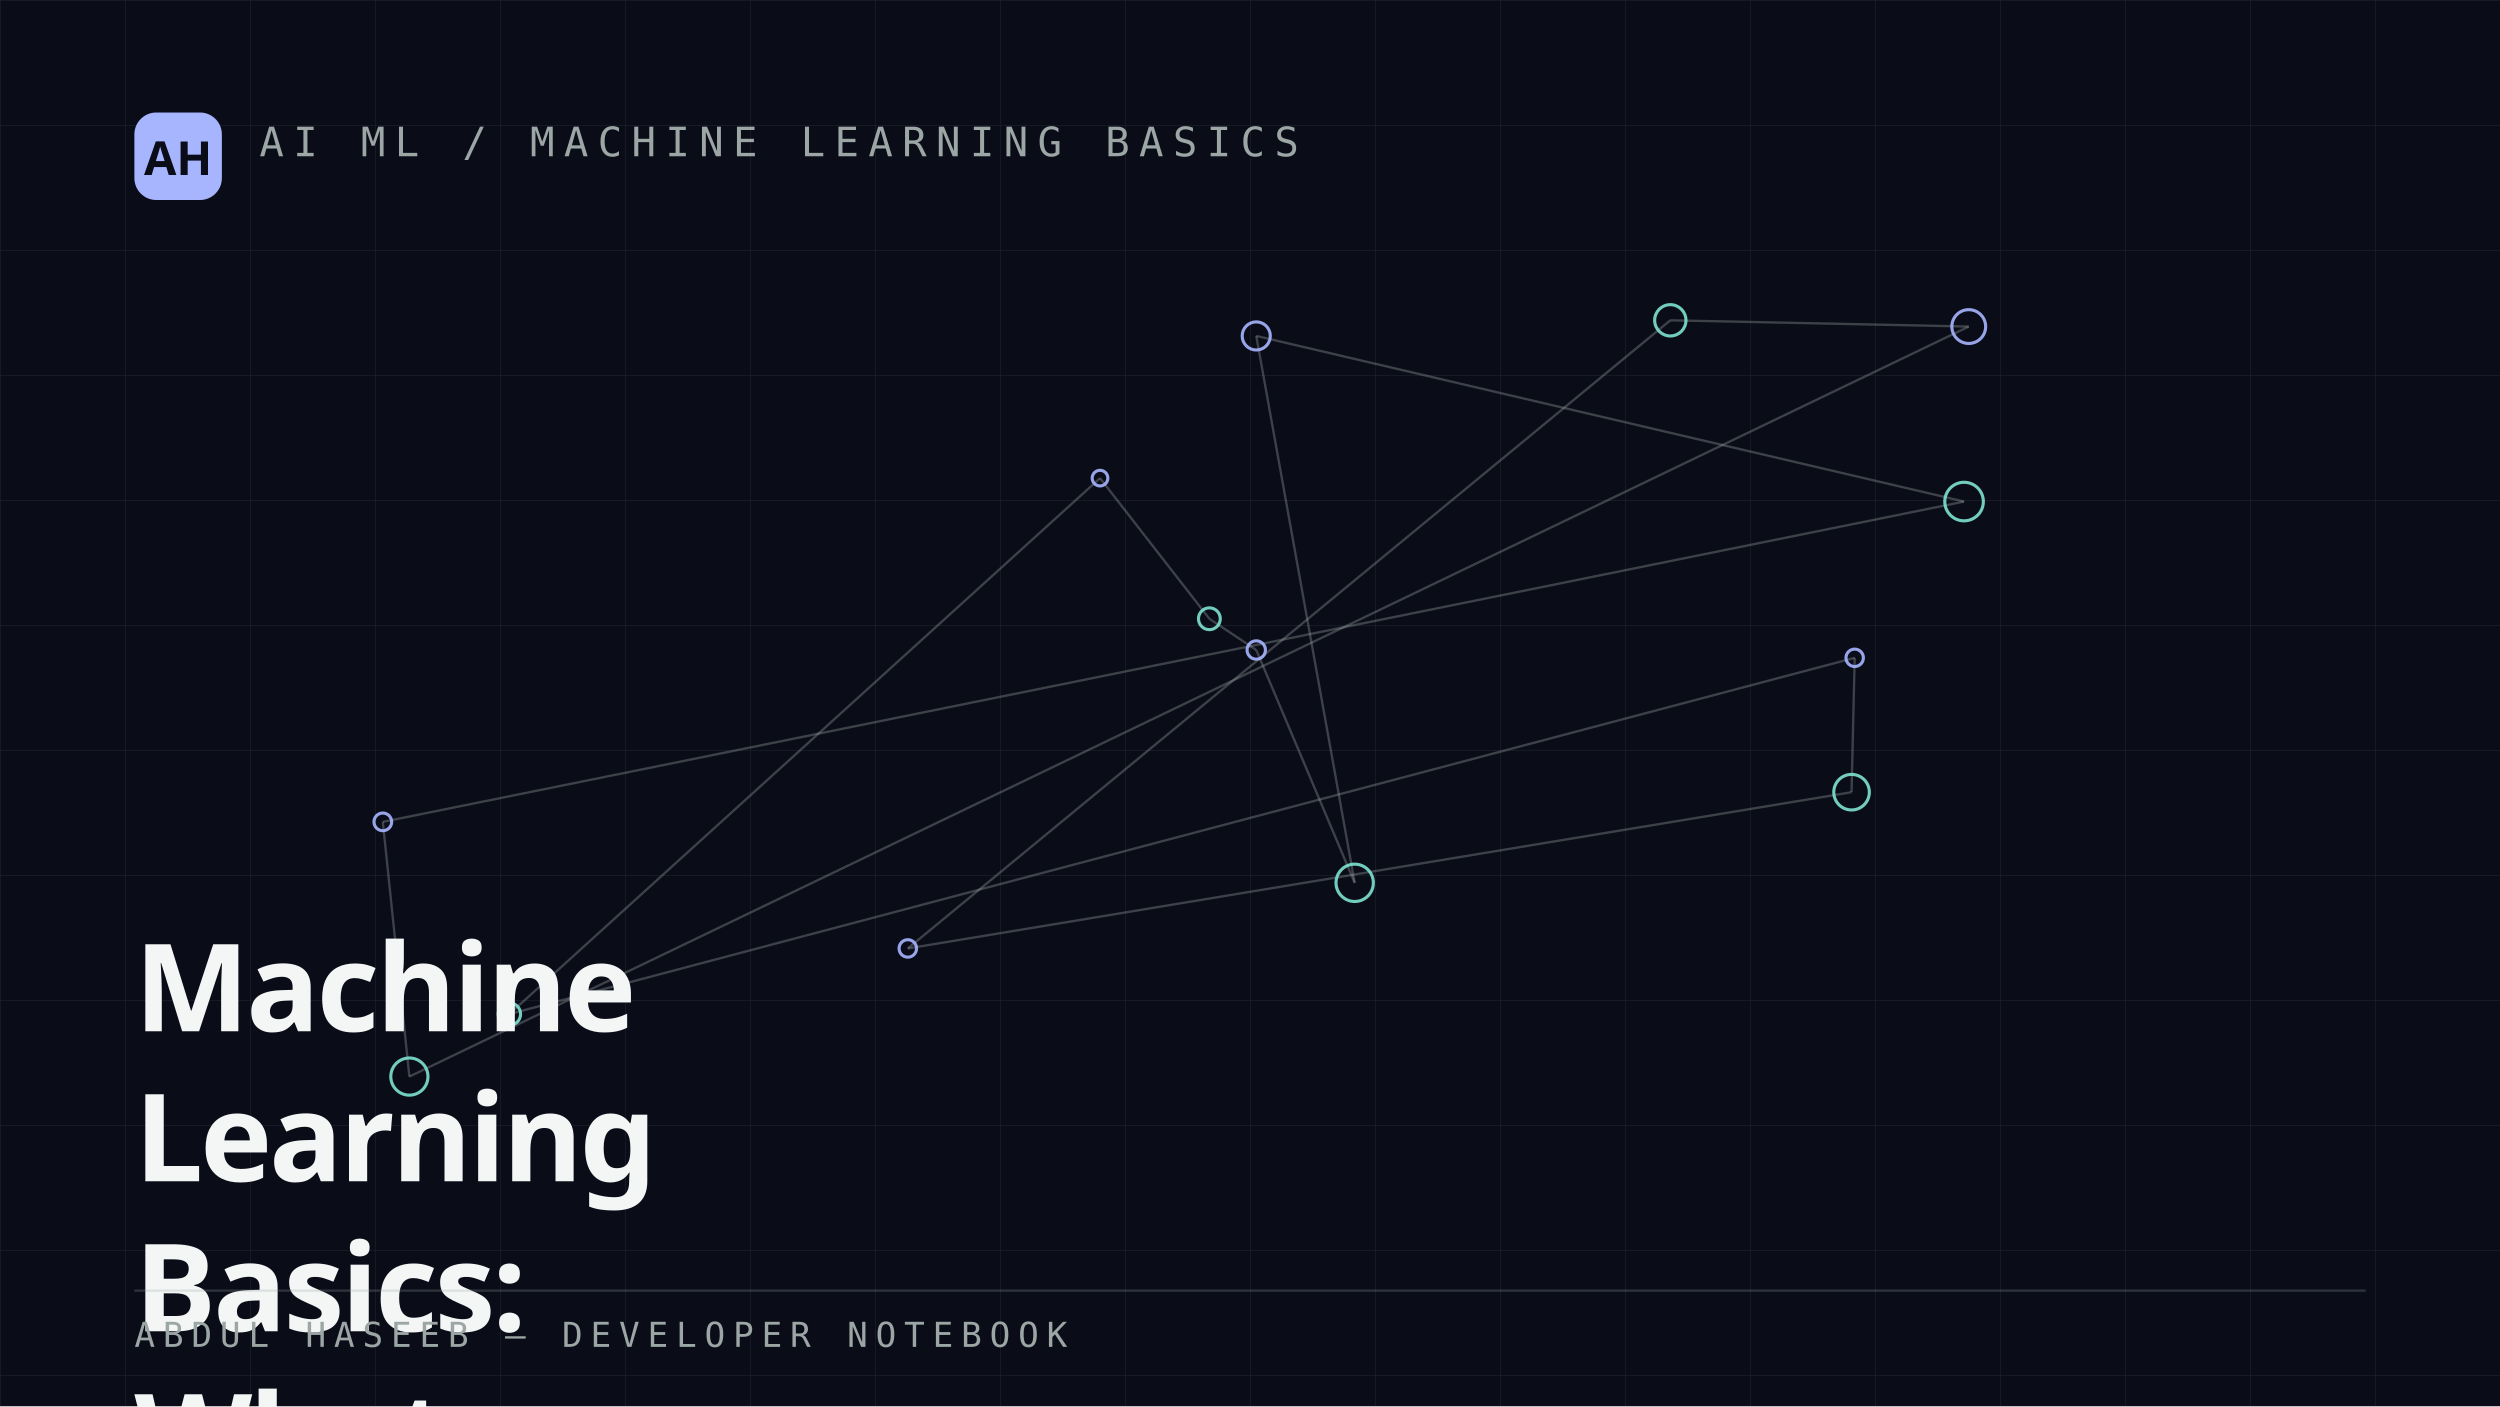
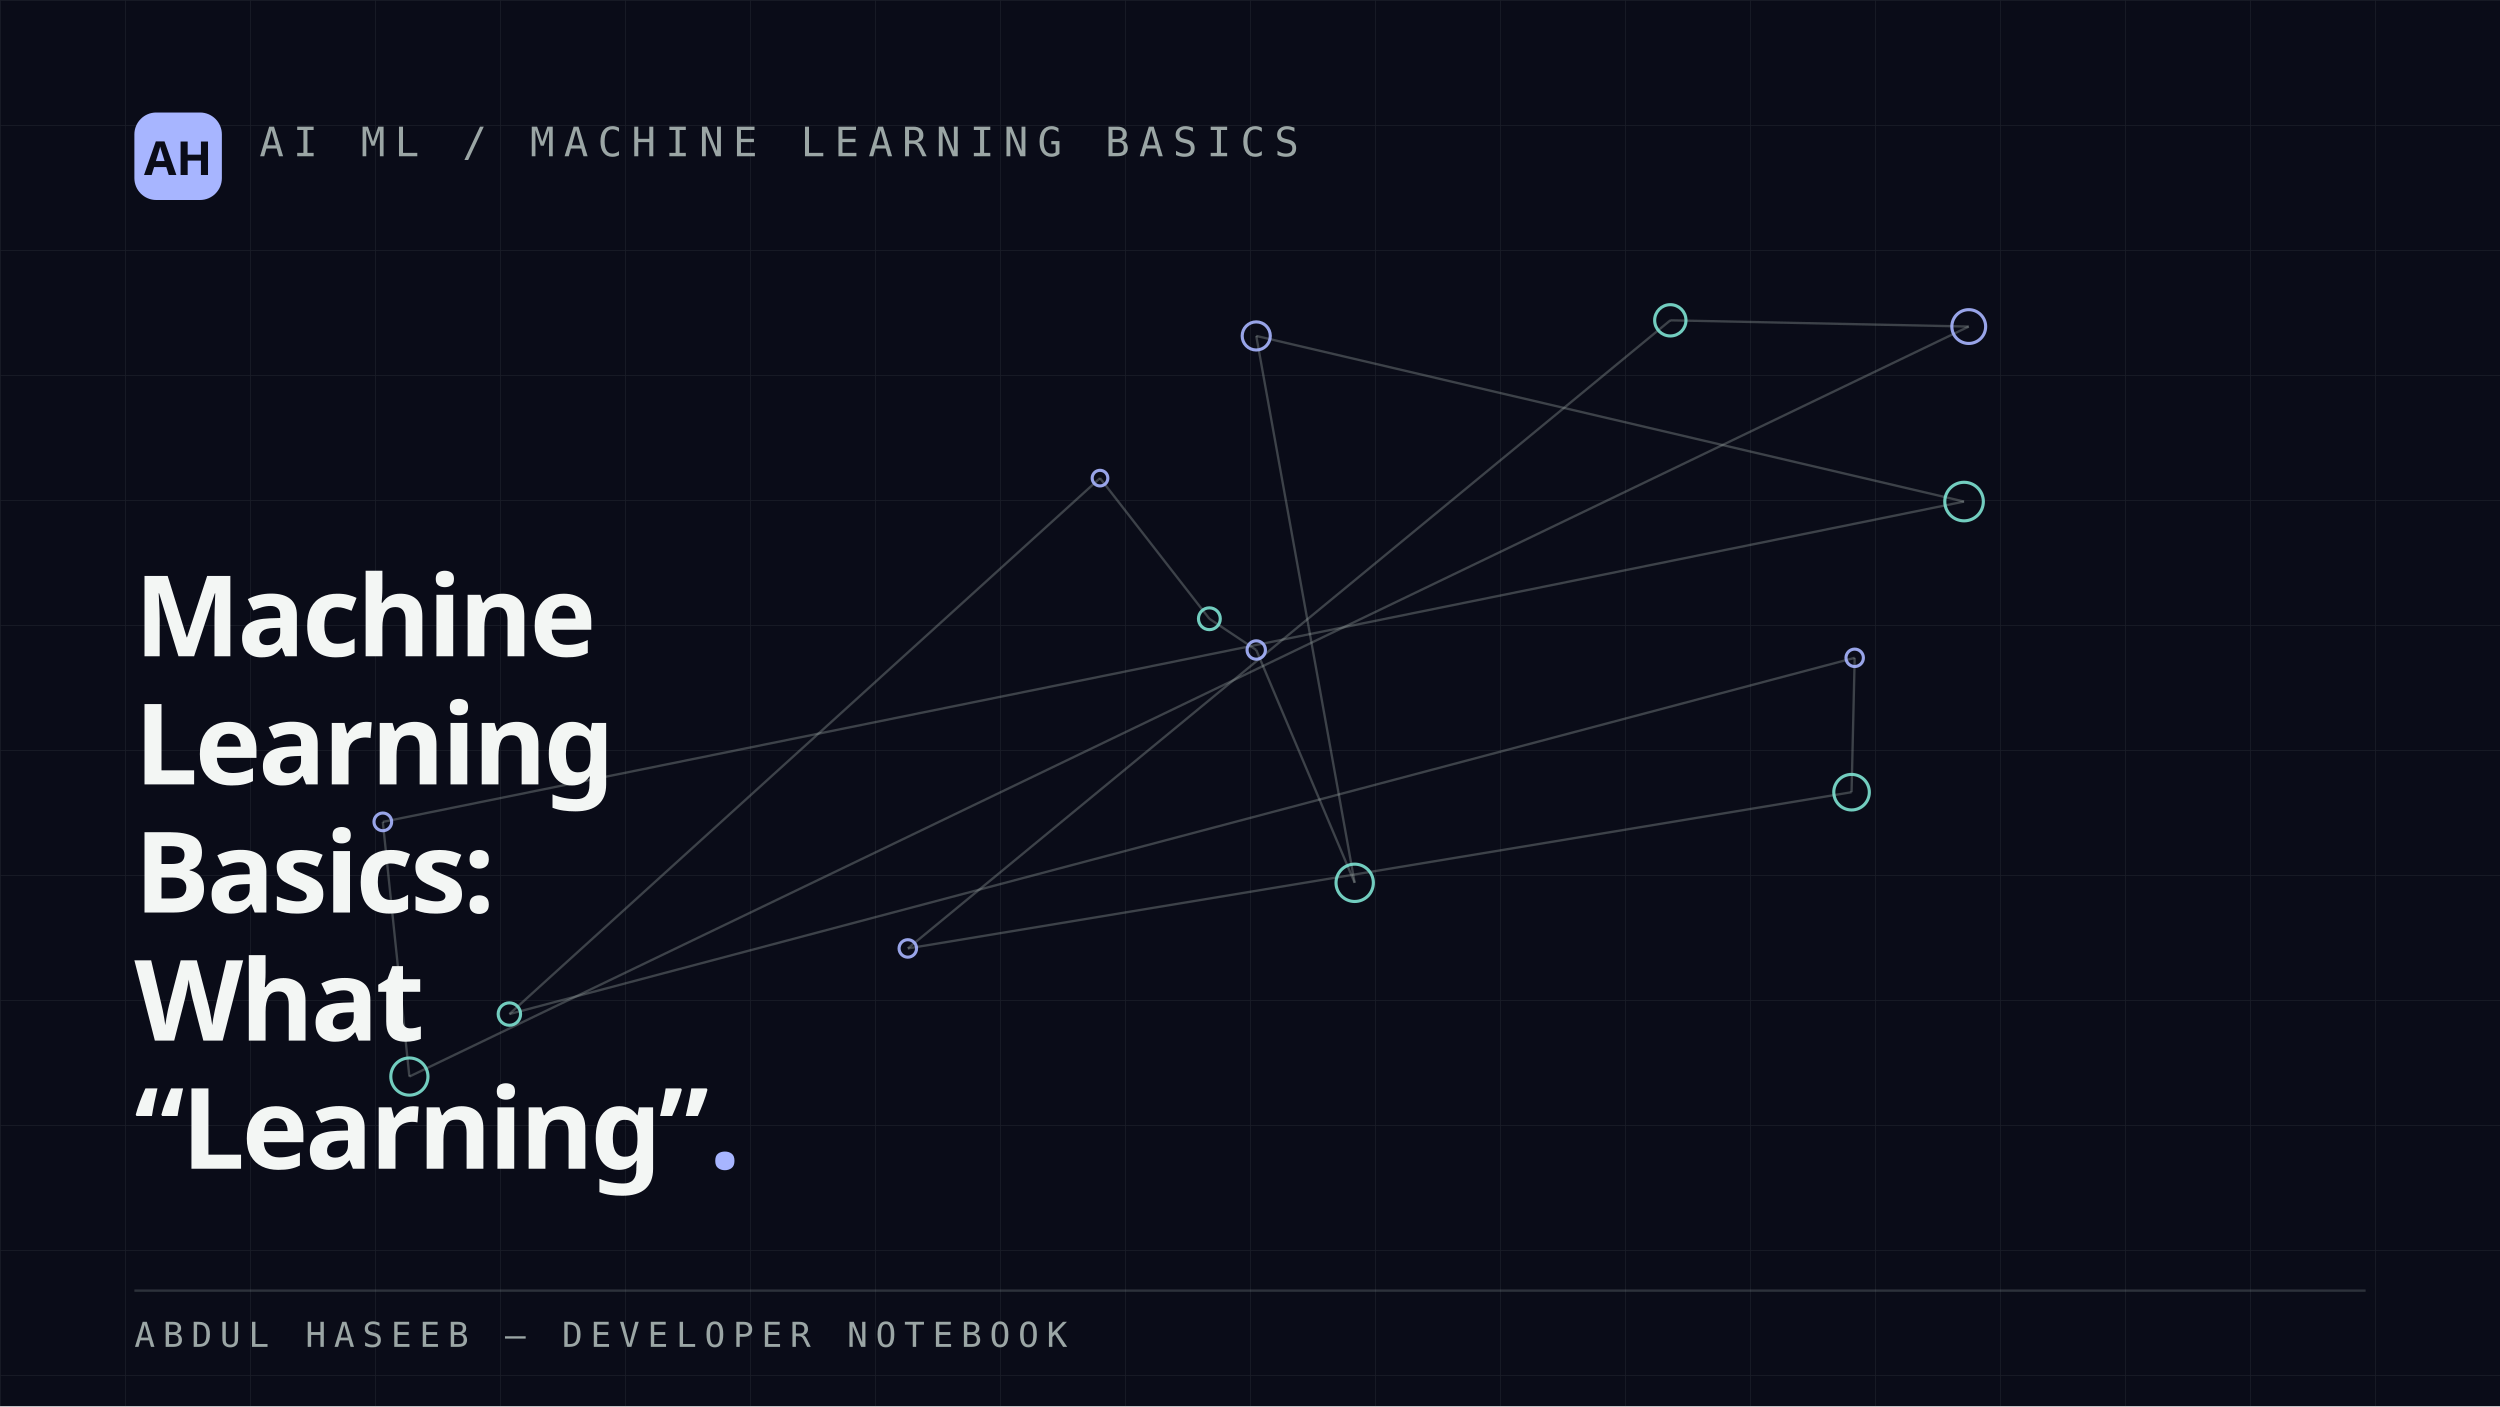
<svg xmlns="http://www.w3.org/2000/svg" width="1600" height="900" viewBox="0 0 1600 900">
  <defs>
    <pattern id="g" width="80" height="80" patternUnits="userSpaceOnUse">
      <path d="M 80 0 L 0 0 0 80" fill="none" stroke="#9BA6A5" stroke-opacity="0.12" />
    </pattern>
  </defs>
  <rect width="1600" height="900" fill="#0A0C18" />
  <rect width="1600" height="900" fill="url(#g)" />
  <line x1="1257" y1="321" x2="245" y2="526" stroke="#9BA6A5" stroke-opacity="0.35" stroke-width="1.5" />
  <line x1="581" y1="607" x2="1185" y2="507" stroke="#9BA6A5" stroke-opacity="0.35" stroke-width="1.5" />
  <line x1="774" y1="396" x2="804" y2="416" stroke="#9BA6A5" stroke-opacity="0.35" stroke-width="1.5" />
  <line x1="245" y1="526" x2="262" y2="689" stroke="#9BA6A5" stroke-opacity="0.35" stroke-width="1.5" />
  <line x1="1185" y1="507" x2="1187" y2="421" stroke="#9BA6A5" stroke-opacity="0.35" stroke-width="1.5" />
  <line x1="804" y1="416" x2="867" y2="565" stroke="#9BA6A5" stroke-opacity="0.35" stroke-width="1.5" />
  <line x1="262" y1="689" x2="1260" y2="209" stroke="#9BA6A5" stroke-opacity="0.35" stroke-width="1.5" />
  <line x1="1187" y1="421" x2="326" y2="649" stroke="#9BA6A5" stroke-opacity="0.35" stroke-width="1.5" />
  <line x1="867" y1="565" x2="804" y2="215" stroke="#9BA6A5" stroke-opacity="0.35" stroke-width="1.5" />
  <line x1="1260" y1="209" x2="1069" y2="205" stroke="#9BA6A5" stroke-opacity="0.35" stroke-width="1.5" />
  <line x1="326" y1="649" x2="704" y2="306" stroke="#9BA6A5" stroke-opacity="0.35" stroke-width="1.5" />
  <line x1="804" y1="215" x2="1257" y2="321" stroke="#9BA6A5" stroke-opacity="0.35" stroke-width="1.5" />
  <line x1="1069" y1="205" x2="581" y2="607" stroke="#9BA6A5" stroke-opacity="0.35" stroke-width="1.5" />
  <line x1="704" y1="306" x2="774" y2="396" stroke="#9BA6A5" stroke-opacity="0.35" stroke-width="1.5" />
  <circle cx="1257" cy="321" r="12.34" fill="none" stroke="#7DE2D1" stroke-width="2" opacity="0.9" />
  <circle cx="581" cy="607" r="5.591" fill="none" stroke="#A7B5FF" stroke-width="2" opacity="0.9" />
  <circle cx="774" cy="396" r="6.983" fill="none" stroke="#7DE2D1" stroke-width="2" opacity="0.9" />
  <circle cx="245" cy="526" r="5.658" fill="none" stroke="#A7B5FF" stroke-width="2" opacity="0.9" />
  <circle cx="1185" cy="507" r="11.377" fill="none" stroke="#7DE2D1" stroke-width="2" opacity="0.9" />
  <circle cx="804" cy="416" r="5.883" fill="none" stroke="#A7B5FF" stroke-width="2" opacity="0.9" />
  <circle cx="262" cy="689" r="11.895" fill="none" stroke="#7DE2D1" stroke-width="2" opacity="0.9" />
  <circle cx="1187" cy="421" r="5.57" fill="none" stroke="#A7B5FF" stroke-width="2" opacity="0.9" />
  <circle cx="867" cy="565" r="11.951" fill="none" stroke="#7DE2D1" stroke-width="2" opacity="0.9" />
  <circle cx="1260" cy="209" r="10.815" fill="none" stroke="#A7B5FF" stroke-width="2" opacity="0.9" />
  <circle cx="326" cy="649" r="7.172" fill="none" stroke="#7DE2D1" stroke-width="2" opacity="0.9" />
  <circle cx="804" cy="215" r="9" fill="none" stroke="#A7B5FF" stroke-width="2" opacity="0.9" />
  <circle cx="1069" cy="205" r="10.017" fill="none" stroke="#7DE2D1" stroke-width="2" opacity="0.9" />
  <circle cx="704" cy="306" r="5.005" fill="none" stroke="#A7B5FF" stroke-width="2" opacity="0.9" />
  <g>
    <rect x="86" y="72" width="56" height="56" rx="14" fill="#A7B5FF" />
    <text x="114" y="112" text-anchor="middle" font-family="Space Grotesk, sans-serif" font-size="30" font-weight="700" fill="#0A0C18">AH</text>
  </g>
  <text x="166" y="100" font-family="DM Mono, monospace" font-size="26" letter-spacing="6" fill="#9BA6A5" font-weight="300">AI ML / MACHINE LEARNING BASICS</text>
-   <text x="86" y="660" font-family="Space Grotesk, sans-serif" font-size="78" font-weight="700" fill="#F3F6F4" letter-spacing="-2">Machine</text>
-   <text x="86" y="756" font-family="Space Grotesk, sans-serif" font-size="78" font-weight="700" fill="#F3F6F4" letter-spacing="-2">Learning</text>
-   <text x="86" y="852" font-family="Space Grotesk, sans-serif" font-size="78" font-weight="700" fill="#F3F6F4" letter-spacing="-2">Basics:</text>
-   <text x="86" y="948" font-family="Space Grotesk, sans-serif" font-size="78" font-weight="700" fill="#F3F6F4" letter-spacing="-2">What</text>
-   <text x="86" y="1044" font-family="Space Grotesk, sans-serif" font-size="78" font-weight="700" fill="#F3F6F4" letter-spacing="-2">“Learning”<tspan fill="#A7B5FF">.</tspan>
+   <text x="86" y="420" font-family="Space Grotesk, sans-serif" font-size="72" font-weight="700" fill="#F3F6F4" letter-spacing="-2">Machine</text>
+   <text x="86" y="502" font-family="Space Grotesk, sans-serif" font-size="72" font-weight="700" fill="#F3F6F4" letter-spacing="-2">Learning</text>
+   <text x="86" y="584" font-family="Space Grotesk, sans-serif" font-size="72" font-weight="700" fill="#F3F6F4" letter-spacing="-2">Basics:</text>
+   <text x="86" y="666" font-family="Space Grotesk, sans-serif" font-size="72" font-weight="700" fill="#F3F6F4" letter-spacing="-2">What</text>
+   <text x="86" y="748" font-family="Space Grotesk, sans-serif" font-size="72" font-weight="700" fill="#F3F6F4" letter-spacing="-2">“Learning”<tspan fill="#A7B5FF">.</tspan>
  </text>
  <line x1="86" y1="826" x2="1514" y2="826" stroke="#9BA6A5" stroke-opacity="0.25" stroke-width="1.5" />
  <text x="86" y="862" font-family="DM Mono, monospace" font-size="22" letter-spacing="5" fill="#9BA6A5" font-weight="300">ABDUL HASEEB — DEVELOPER NOTEBOOK</text>
</svg>
